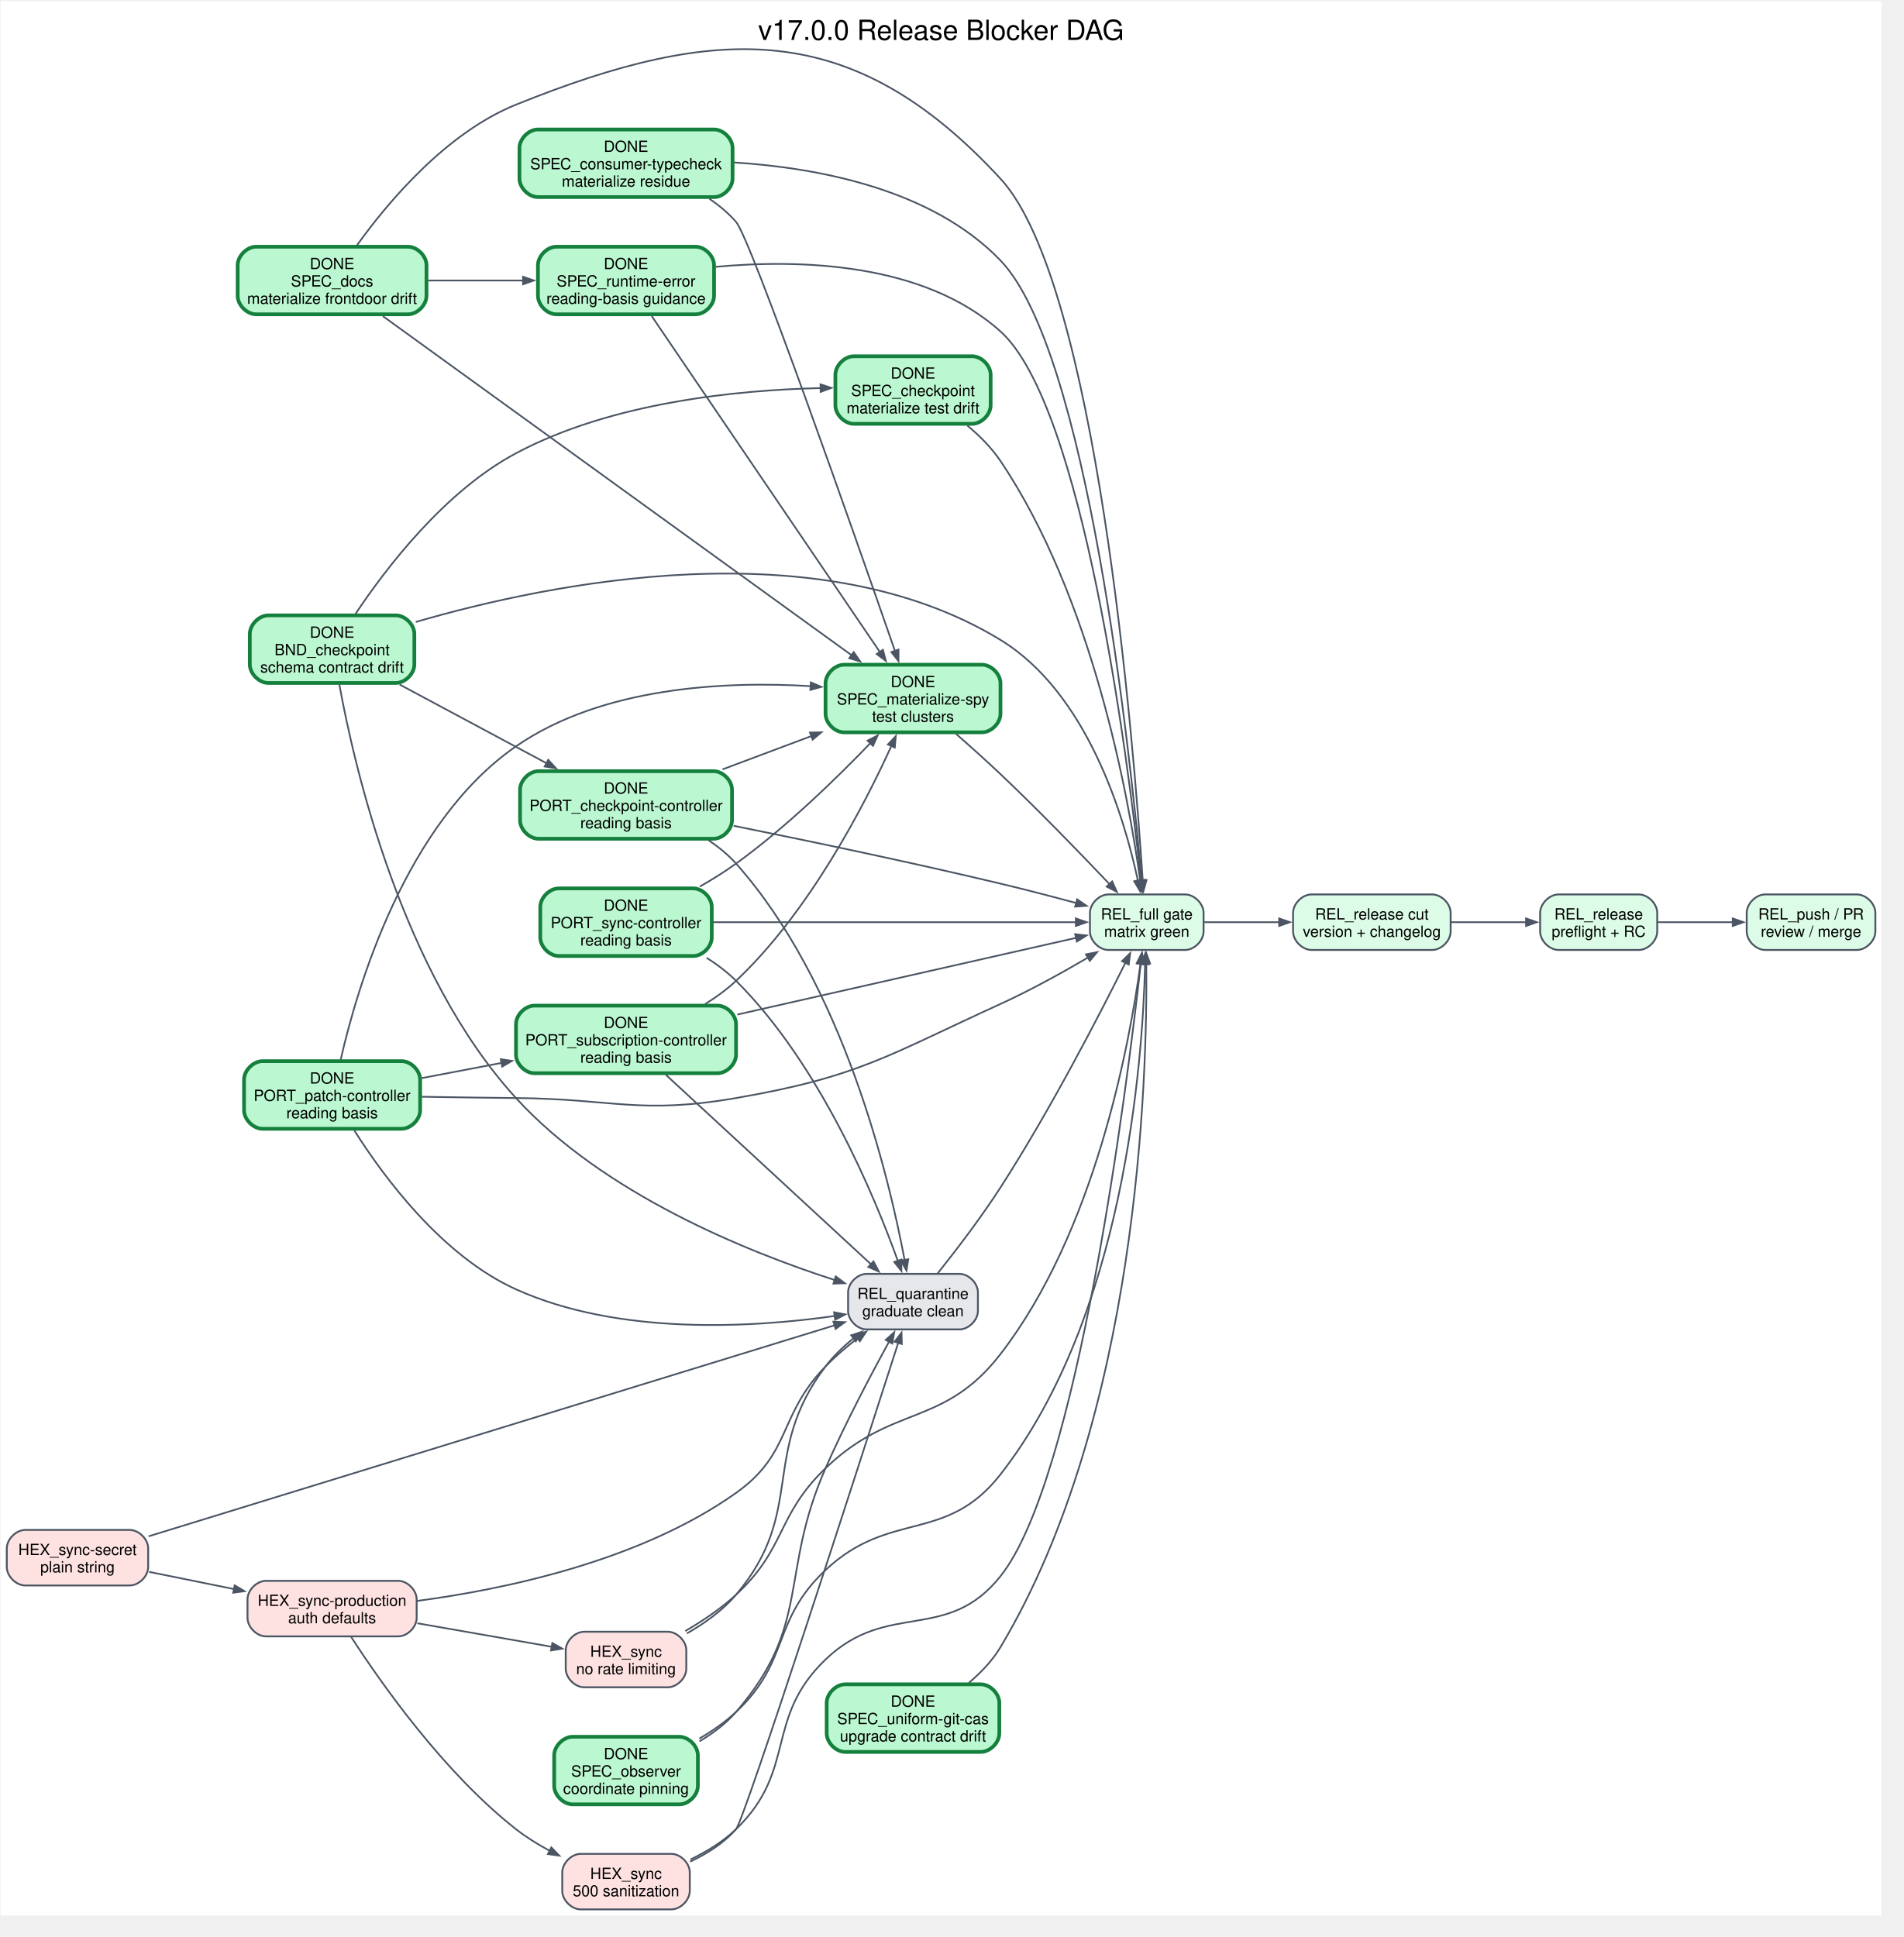
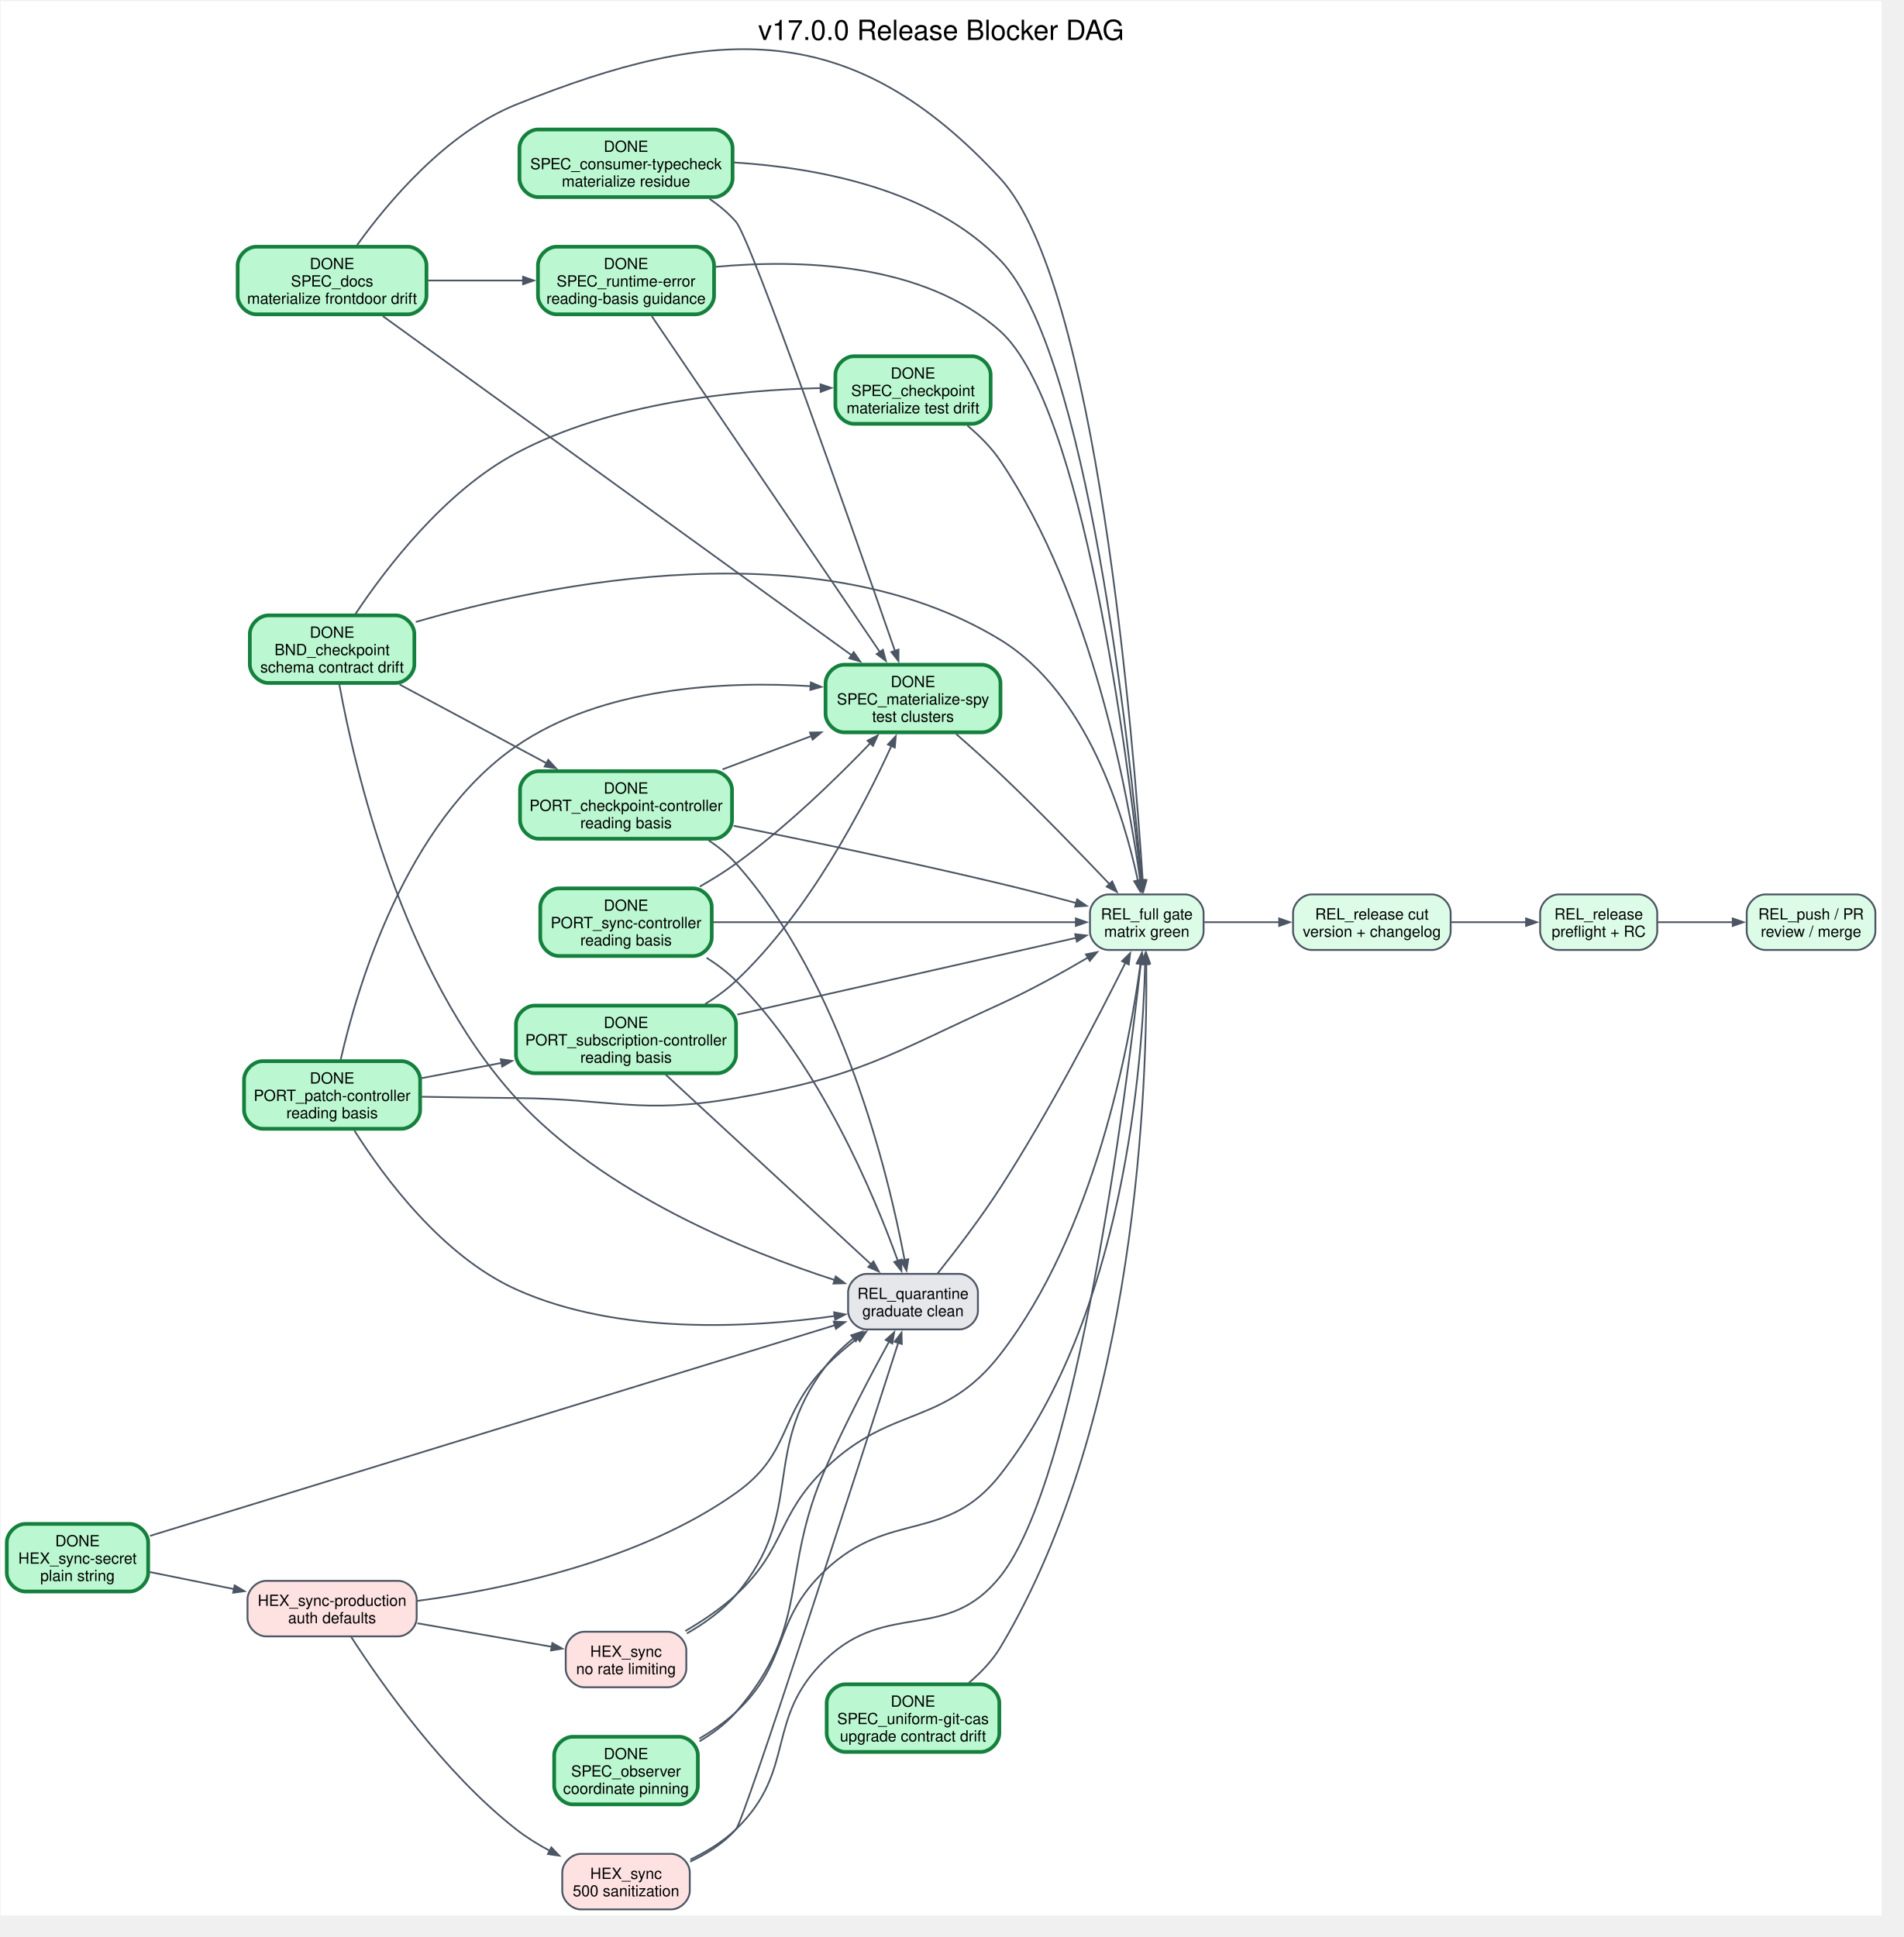
<svg xmlns="http://www.w3.org/2000/svg" width="1248pt" height="1270pt" viewBox="14.00 14.00 1234.00 1255.00">
  <g id="graph0" class="graph" transform="scale(1 1) rotate(0) translate(18.4 1251.48)">
    <polygon fill="white" stroke="none" points="-4,4 -4,-1237.08 1215.2,-1237.08 1215.2,4 -4,4" />
    <text xml:space="preserve" text-anchor="middle" x="605.6" y="-1211.98" font-family="Helvetica,sans-Serif" font-size="18.00">v17.0.0 Release Blocker DAG</text>
    <g id="node1" class="node">
      <path fill="#bbf7d0" stroke="#15803d" stroke-width="2.4" d="M458.45,-1153.91C458.45,-1153.91 344.3,-1153.91 344.3,-1153.91 338.3,-1153.91 332.3,-1147.91 332.3,-1141.91 332.3,-1141.91 332.3,-1122.09 332.3,-1122.09 332.3,-1116.09 338.3,-1110.09 344.3,-1110.09 344.3,-1110.09 458.45,-1110.09 458.45,-1110.09 464.45,-1110.09 470.45,-1116.09 470.45,-1122.09 470.45,-1122.09 470.45,-1141.91 470.45,-1141.91 470.45,-1147.91 464.45,-1153.91 458.45,-1153.91" />
      <text xml:space="preserve" text-anchor="middle" x="401.38" y="-1139.38" font-family="Helvetica,sans-Serif" font-size="10.00">DONE</text>
      <text xml:space="preserve" text-anchor="middle" x="401.38" y="-1128.12" font-family="Helvetica,sans-Serif" font-size="10.00">SPEC_consumer-typecheck</text>
      <text xml:space="preserve" text-anchor="middle" x="401.38" y="-1116.88" font-family="Helvetica,sans-Serif" font-size="10.00">materialize residue</text>
    </g>
    <g id="node9" class="node">
      <path fill="#bbf7d0" stroke="#15803d" stroke-width="2.4" d="M632.1,-806.91C632.1,-806.91 542.7,-806.91 542.7,-806.91 536.7,-806.91 530.7,-800.91 530.7,-794.91 530.7,-794.91 530.7,-775.09 530.7,-775.09 530.7,-769.09 536.7,-763.09 542.7,-763.09 542.7,-763.09 632.1,-763.09 632.1,-763.09 638.1,-763.09 644.1,-769.09 644.1,-775.09 644.1,-775.09 644.1,-794.91 644.1,-794.91 644.1,-800.91 638.1,-806.91 632.1,-806.91" />
      <text xml:space="preserve" text-anchor="middle" x="587.4" y="-792.38" font-family="Helvetica,sans-Serif" font-size="10.00">DONE</text>
      <text xml:space="preserve" text-anchor="middle" x="587.4" y="-781.12" font-family="Helvetica,sans-Serif" font-size="10.00">SPEC_materialize-spy</text>
      <text xml:space="preserve" text-anchor="middle" x="587.4" y="-769.88" font-family="Helvetica,sans-Serif" font-size="10.00">test clusters</text>
    </g>
    <g id="edge4" class="edge">
      <path fill="none" stroke="#4b5563" stroke-width="1.1" d="M455.47,-1108.94C461.83,-1104.63 467.79,-1099.66 472.7,-1094 482.29,-1082.93 549.45,-891.39 575.81,-815.55" />
      <polygon fill="#4b5563" stroke="#4b5563" stroke-width="1.1" points="578,-816.73 577.98,-809.31 573.37,-815.12 578,-816.73" />
    </g>
    <g id="node18" class="node">
      <path fill="#dcfce7" stroke="#4b5563" stroke-width="1.2" d="M763.75,-658C763.75,-658 714.1,-658 714.1,-658 708.1,-658 702.1,-652 702.1,-646 702.1,-646 702.1,-634 702.1,-634 702.1,-628 708.1,-622 714.1,-622 714.1,-622 763.75,-622 763.75,-622 769.75,-622 775.75,-628 775.75,-634 775.75,-634 775.75,-646 775.75,-646 775.75,-652 769.75,-658 763.75,-658" />
      <text xml:space="preserve" text-anchor="middle" x="738.93" y="-641.75" font-family="Helvetica,sans-Serif" font-size="10.00">REL_full gate</text>
      <text xml:space="preserve" text-anchor="middle" x="738.93" y="-630.5" font-family="Helvetica,sans-Serif" font-size="10.00">matrix green</text>
    </g>
    <g id="edge25" class="edge">
      <path fill="none" stroke="#4b5563" stroke-width="1.1" d="M471.39,-1132.53C525.78,-1129.1 599.62,-1115.28 644.1,-1069 700.43,-1010.4 728.01,-751.79 735.66,-667.01" />
      <polygon fill="#4b5563" stroke="#4b5563" stroke-width="1.1" points="738.09,-667.31 736.27,-660.12 733.21,-666.87 738.09,-667.31" />
    </g>
    <g id="node2" class="node">
      <path fill="#bbf7d0" stroke="#15803d" stroke-width="2.4" d="M260.05,-1077.91C260.05,-1077.91 161.65,-1077.91 161.65,-1077.91 155.65,-1077.91 149.65,-1071.91 149.65,-1065.91 149.65,-1065.91 149.65,-1046.09 149.65,-1046.09 149.65,-1040.09 155.65,-1034.09 161.65,-1034.09 161.65,-1034.09 260.05,-1034.09 260.05,-1034.09 266.05,-1034.09 272.05,-1040.09 272.05,-1046.09 272.05,-1046.09 272.05,-1065.91 272.05,-1065.91 272.05,-1071.91 266.05,-1077.91 260.05,-1077.91" />
      <text xml:space="preserve" text-anchor="middle" x="210.85" y="-1063.38" font-family="Helvetica,sans-Serif" font-size="10.00">DONE</text>
      <text xml:space="preserve" text-anchor="middle" x="210.85" y="-1052.12" font-family="Helvetica,sans-Serif" font-size="10.00">SPEC_docs</text>
      <text xml:space="preserve" text-anchor="middle" x="210.85" y="-1040.88" font-family="Helvetica,sans-Serif" font-size="10.00">materialize frontdoor drift</text>
    </g>
    <g id="node3" class="node">
      <path fill="#bbf7d0" stroke="#15803d" stroke-width="2.4" d="M446.45,-1077.91C446.45,-1077.91 356.3,-1077.91 356.3,-1077.91 350.3,-1077.91 344.3,-1071.91 344.3,-1065.91 344.3,-1065.91 344.3,-1046.09 344.3,-1046.09 344.3,-1040.09 350.3,-1034.09 356.3,-1034.09 356.3,-1034.09 446.45,-1034.09 446.45,-1034.09 452.45,-1034.09 458.45,-1040.09 458.45,-1046.09 458.45,-1046.09 458.45,-1065.91 458.45,-1065.91 458.45,-1071.91 452.45,-1077.91 446.45,-1077.91" />
      <text xml:space="preserve" text-anchor="middle" x="401.38" y="-1063.38" font-family="Helvetica,sans-Serif" font-size="10.00">DONE</text>
      <text xml:space="preserve" text-anchor="middle" x="401.38" y="-1052.12" font-family="Helvetica,sans-Serif" font-size="10.00">SPEC_runtime-error</text>
      <text xml:space="preserve" text-anchor="middle" x="401.38" y="-1040.88" font-family="Helvetica,sans-Serif" font-size="10.00">reading-basis guidance</text>
    </g>
    <g id="edge1" class="edge">
      <path fill="none" stroke="#4b5563" stroke-width="1.1" d="M273.06,-1056C292.81,-1056 314.79,-1056 334.84,-1056" />
      <polygon fill="#4b5563" stroke="#4b5563" stroke-width="1.1" points="334.64,-1058.45 341.64,-1056 334.64,-1053.55 334.64,-1058.45" />
    </g>
    <g id="edge5" class="edge">
      <path fill="none" stroke="#4b5563" stroke-width="1.1" d="M243.78,-1032.89C312.34,-983.3 473.37,-866.78 547.64,-813.05" />
      <polygon fill="#4b5563" stroke="#4b5563" stroke-width="1.1" points="548.96,-815.11 553.2,-809.02 546.09,-811.14 548.96,-815.11" />
    </g>
    <g id="edge26" class="edge">
      <path fill="none" stroke="#4b5563" stroke-width="1.1" d="M226.99,-1078.84C246.85,-1106.49 284.58,-1151.64 330.05,-1170 460.98,-1222.85 548.37,-1225.79 644.1,-1122 706.47,-1054.38 730.36,-758.22 736.33,-666.9" />
      <polygon fill="#4b5563" stroke="#4b5563" stroke-width="1.1" points="738.76,-667.28 736.76,-660.14 733.87,-666.97 738.76,-667.28" />
    </g>
    <g id="edge6" class="edge">
      <path fill="none" stroke="#4b5563" stroke-width="1.1" d="M418.06,-1032.89C451.34,-983.9 528.96,-869.59 566.01,-815.02" />
      <polygon fill="#4b5563" stroke="#4b5563" stroke-width="1.1" points="567.91,-816.59 569.81,-809.42 563.86,-813.84 567.91,-816.59" />
    </g>
    <g id="edge27" class="edge">
      <path fill="none" stroke="#4b5563" stroke-width="1.1" d="M459.4,-1064.86C513.69,-1069.86 594.29,-1067.85 644.1,-1023 697.74,-974.7 726.67,-746.1 735.21,-667" />
      <polygon fill="#4b5563" stroke="#4b5563" stroke-width="1.1" points="737.63,-667.42 735.93,-660.2 732.75,-666.9 737.63,-667.42" />
    </g>
    <g id="node4" class="node">
      <path fill="#bbf7d0" stroke="#15803d" stroke-width="2.4" d="M252.18,-838.91C252.18,-838.91 169.53,-838.91 169.53,-838.91 163.53,-838.91 157.53,-832.91 157.53,-826.91 157.53,-826.91 157.53,-807.09 157.53,-807.09 157.53,-801.09 163.53,-795.09 169.53,-795.09 169.53,-795.09 252.18,-795.09 252.18,-795.09 258.18,-795.09 264.18,-801.09 264.18,-807.09 264.18,-807.09 264.18,-826.91 264.18,-826.91 264.18,-832.91 258.18,-838.91 252.18,-838.91" />
      <text xml:space="preserve" text-anchor="middle" x="210.85" y="-824.38" font-family="Helvetica,sans-Serif" font-size="10.00">DONE</text>
      <text xml:space="preserve" text-anchor="middle" x="210.85" y="-813.12" font-family="Helvetica,sans-Serif" font-size="10.00">BND_checkpoint</text>
      <text xml:space="preserve" text-anchor="middle" x="210.85" y="-801.88" font-family="Helvetica,sans-Serif" font-size="10.00">schema contract drift</text>
    </g>
    <g id="node6" class="node">
      <path fill="#bbf7d0" stroke="#15803d" stroke-width="2.4" d="M458.08,-737.91C458.08,-737.91 344.68,-737.91 344.68,-737.91 338.68,-737.91 332.68,-731.91 332.68,-725.91 332.68,-725.91 332.68,-706.09 332.68,-706.09 332.68,-700.09 338.68,-694.09 344.68,-694.09 344.68,-694.09 458.08,-694.09 458.08,-694.09 464.08,-694.09 470.08,-700.09 470.08,-706.09 470.08,-706.09 470.08,-725.91 470.08,-725.91 470.08,-731.91 464.08,-737.91 458.08,-737.91" />
      <text xml:space="preserve" text-anchor="middle" x="401.38" y="-723.38" font-family="Helvetica,sans-Serif" font-size="10.00">DONE</text>
      <text xml:space="preserve" text-anchor="middle" x="401.38" y="-712.12" font-family="Helvetica,sans-Serif" font-size="10.00">PORT_checkpoint-controller</text>
      <text xml:space="preserve" text-anchor="middle" x="401.38" y="-700.88" font-family="Helvetica,sans-Serif" font-size="10.00">reading basis</text>
    </g>
    <g id="edge2" class="edge">
      <path fill="none" stroke="#4b5563" stroke-width="1.1" d="M254.63,-794.08C282.97,-778.9 320.27,-758.91 350.04,-742.96" />
      <polygon fill="#4b5563" stroke="#4b5563" stroke-width="1.1" points="350.96,-745.25 355.97,-739.79 348.64,-740.93 350.96,-745.25" />
    </g>
    <g id="node11" class="node">
      <path fill="#bbf7d0" stroke="#15803d" stroke-width="2.4" d="M625.73,-1006.91C625.73,-1006.91 549.08,-1006.91 549.08,-1006.91 543.08,-1006.91 537.08,-1000.91 537.08,-994.91 537.08,-994.91 537.08,-975.09 537.08,-975.09 537.08,-969.09 543.08,-963.09 549.08,-963.09 549.08,-963.09 625.73,-963.09 625.73,-963.09 631.73,-963.09 637.73,-969.09 637.73,-975.09 637.73,-975.09 637.73,-994.91 637.73,-994.91 637.73,-1000.91 631.73,-1006.91 625.73,-1006.91" />
      <text xml:space="preserve" text-anchor="middle" x="587.4" y="-992.38" font-family="Helvetica,sans-Serif" font-size="10.00">DONE</text>
      <text xml:space="preserve" text-anchor="middle" x="587.4" y="-981.12" font-family="Helvetica,sans-Serif" font-size="10.00">SPEC_checkpoint</text>
      <text xml:space="preserve" text-anchor="middle" x="587.4" y="-969.88" font-family="Helvetica,sans-Serif" font-size="10.00">materialize test drift</text>
    </g>
    <g id="edge11" class="edge">
      <path fill="none" stroke="#4b5563" stroke-width="1.1" d="M226.06,-839.9C245.6,-869.24 283.67,-919.27 330.05,-944 391.96,-977.02 473.37,-985.04 527.67,-986.26" />
      <polygon fill="#4b5563" stroke="#4b5563" stroke-width="1.1" points="527.44,-988.7 534.48,-986.37 527.52,-983.8 527.44,-988.7" />
    </g>
    <g id="node17" class="node">
      <path fill="#e5e7eb" stroke="#4b5563" stroke-width="1.2" d="M617.48,-412C617.48,-412 557.33,-412 557.33,-412 551.33,-412 545.33,-406 545.33,-400 545.33,-400 545.33,-388 545.33,-388 545.33,-382 551.33,-376 557.33,-376 557.33,-376 617.48,-376 617.48,-376 623.48,-376 629.48,-382 629.48,-388 629.48,-388 629.48,-400 629.48,-400 629.48,-406 623.48,-412 617.48,-412" />
      <text xml:space="preserve" text-anchor="middle" x="587.4" y="-395.75" font-family="Helvetica,sans-Serif" font-size="10.00">REL_quarantine</text>
      <text xml:space="preserve" text-anchor="middle" x="587.4" y="-384.5" font-family="Helvetica,sans-Serif" font-size="10.00">graduate clean</text>
    </g>
    <g id="edge15" class="edge">
      <path fill="none" stroke="#4b5563" stroke-width="1.1" d="M215.56,-794.08C225.26,-740.82 255.92,-607.1 330.05,-526 386.87,-463.84 479.71,-426.38 536.7,-407.99" />
      <polygon fill="#4b5563" stroke="#4b5563" stroke-width="1.1" points="537.31,-410.37 543.25,-405.92 535.83,-405.69 537.31,-410.37" />
    </g>
    <g id="edge28" class="edge">
      <path fill="none" stroke="#4b5563" stroke-width="1.1" d="M265.11,-834.63C351.71,-859.83 525.3,-895.59 644.1,-823 700.27,-788.67 724.2,-708.86 733.19,-666.89" />
      <polygon fill="#4b5563" stroke="#4b5563" stroke-width="1.1" points="735.57,-667.52 734.56,-660.17 730.76,-666.54 735.57,-667.52" />
    </g>
    <g id="node5" class="node">
      <path fill="#bbf7d0" stroke="#15803d" stroke-width="2.4" d="M255.93,-549.91C255.93,-549.91 165.78,-549.91 165.78,-549.91 159.78,-549.91 153.78,-543.91 153.78,-537.91 153.78,-537.91 153.78,-518.08 153.78,-518.08 153.78,-512.09 159.78,-506.08 165.78,-506.08 165.78,-506.08 255.93,-506.08 255.93,-506.08 261.93,-506.08 267.93,-512.08 267.93,-518.08 267.93,-518.08 267.93,-537.91 267.93,-537.91 267.93,-543.91 261.93,-549.91 255.93,-549.91" />
      <text xml:space="preserve" text-anchor="middle" x="210.85" y="-535.38" font-family="Helvetica,sans-Serif" font-size="10.00">DONE</text>
      <text xml:space="preserve" text-anchor="middle" x="210.85" y="-524.12" font-family="Helvetica,sans-Serif" font-size="10.00">PORT_patch-controller</text>
      <text xml:space="preserve" text-anchor="middle" x="210.85" y="-512.88" font-family="Helvetica,sans-Serif" font-size="10.00">reading basis</text>
    </g>
    <g id="node7" class="node">
      <path fill="#bbf7d0" stroke="#15803d" stroke-width="2.4" d="M460.7,-585.91C460.7,-585.91 342.05,-585.91 342.05,-585.91 336.05,-585.91 330.05,-579.91 330.05,-573.91 330.05,-573.91 330.05,-554.09 330.05,-554.09 330.05,-548.09 336.05,-542.09 342.05,-542.09 342.05,-542.09 460.7,-542.09 460.7,-542.09 466.7,-542.09 472.7,-548.09 472.7,-554.09 472.7,-554.09 472.7,-573.91 472.7,-573.91 472.7,-579.91 466.7,-585.91 460.7,-585.91" />
      <text xml:space="preserve" text-anchor="middle" x="401.38" y="-571.38" font-family="Helvetica,sans-Serif" font-size="10.00">DONE</text>
      <text xml:space="preserve" text-anchor="middle" x="401.38" y="-560.12" font-family="Helvetica,sans-Serif" font-size="10.00">PORT_subscription-controller</text>
      <text xml:space="preserve" text-anchor="middle" x="401.38" y="-548.88" font-family="Helvetica,sans-Serif" font-size="10.00">reading basis</text>
    </g>
    <g id="edge3" class="edge">
      <path fill="none" stroke="#4b5563" stroke-width="1.1" d="M268.93,-538.9C285.22,-542.01 303.29,-545.46 320.68,-548.78" />
      <polygon fill="#4b5563" stroke="#4b5563" stroke-width="1.1" points="320.18,-551.18 327.51,-550.09 321.1,-546.37 320.18,-551.18" />
    </g>
    <g id="edge7" class="edge">
      <path fill="none" stroke="#4b5563" stroke-width="1.1" d="M216.44,-550.94C227.13,-597.86 258.47,-704.54 330.05,-754 386,-792.66 465.67,-796.39 521.29,-793.01" />
      <polygon fill="#4b5563" stroke="#4b5563" stroke-width="1.1" points="521.18,-795.47 528,-792.55 520.85,-790.58 521.18,-795.47" />
    </g>
    <g id="edge16" class="edge">
      <path fill="none" stroke="#4b5563" stroke-width="1.1" d="M225.33,-504.89C244.33,-474.84 282.08,-423.67 330.05,-402 396.69,-371.9 483.32,-377.12 536.87,-384.74" />
      <polygon fill="#4b5563" stroke="#4b5563" stroke-width="1.1" points="536.24,-387.12 543.52,-385.73 536.96,-382.28 536.24,-387.12" />
    </g>
    <g id="edge29" class="edge">
      <path fill="none" stroke="#4b5563" stroke-width="1.1" d="M268.96,-526.84C288.35,-526.5 310.14,-526.17 330.05,-526 393.45,-525.46 410.22,-515.21 472.7,-526 552.38,-539.76 570.54,-553.44 644.1,-587 663.46,-595.83 684.14,-607.28 701.14,-617.28" />
      <polygon fill="#4b5563" stroke="#4b5563" stroke-width="1.1" points="699.49,-619.14 706.76,-620.61 701.99,-614.93 699.49,-619.14" />
    </g>
    <g id="edge8" class="edge">
      <path fill="none" stroke="#4b5563" stroke-width="1.1" d="M463.91,-739.07C482.47,-746.03 502.89,-753.69 521.65,-760.72" />
      <polygon fill="#4b5563" stroke="#4b5563" stroke-width="1.1" points="520.61,-762.95 528.02,-763.11 522.33,-758.36 520.61,-762.95" />
    </g>
    <g id="edge17" class="edge">
      <path fill="none" stroke="#4b5563" stroke-width="1.1" d="M454.96,-693.05C461.48,-688.7 467.62,-683.7 472.7,-678 541.83,-600.45 571.7,-475.6 581.95,-421.01" />
      <polygon fill="#4b5563" stroke="#4b5563" stroke-width="1.1" points="584.34,-421.53 583.18,-414.2 579.52,-420.65 584.34,-421.53" />
    </g>
    <g id="edge30" class="edge">
      <path fill="none" stroke="#4b5563" stroke-width="1.1" d="M471.1,-702.5C519.59,-692.73 586.01,-678.86 644.1,-665 660.3,-661.14 677.96,-656.53 693.56,-652.33" />
      <polygon fill="#4b5563" stroke="#4b5563" stroke-width="1.1" points="693.78,-654.81 699.89,-650.62 692.5,-650.08 693.78,-654.81" />
    </g>
    <g id="edge9" class="edge">
      <path fill="none" stroke="#4b5563" stroke-width="1.1" d="M452.62,-586.91C459.79,-591.34 466.74,-596.39 472.7,-602 520.19,-646.7 555.74,-715.41 573.58,-754.68" />
      <polygon fill="#4b5563" stroke="#4b5563" stroke-width="1.1" points="571.13,-755.22 576.23,-760.61 575.61,-753.22 571.13,-755.22" />
    </g>
    <g id="edge18" class="edge">
      <path fill="none" stroke="#4b5563" stroke-width="1.1" d="M427.19,-541.07C461.92,-508.99 524.72,-450.97 560.19,-418.22" />
      <polygon fill="#4b5563" stroke="#4b5563" stroke-width="1.1" points="561.77,-420.08 565.25,-413.53 558.45,-416.49 561.77,-420.08" />
    </g>
    <g id="edge31" class="edge">
      <path fill="none" stroke="#4b5563" stroke-width="1.1" d="M473.54,-580.12C539.96,-595.16 637.03,-617.15 693.21,-629.87" />
      <polygon fill="#4b5563" stroke="#4b5563" stroke-width="1.1" points="692.53,-632.23 699.9,-631.39 693.62,-627.45 692.53,-632.23" />
    </g>
    <g id="node8" class="node">
      <path fill="#bbf7d0" stroke="#15803d" stroke-width="2.4" d="M444.95,-661.91C444.95,-661.91 357.8,-661.91 357.8,-661.91 351.8,-661.91 345.8,-655.91 345.8,-649.91 345.8,-649.91 345.8,-630.09 345.8,-630.09 345.8,-624.09 351.8,-618.09 357.8,-618.09 357.8,-618.09 444.95,-618.09 444.95,-618.09 450.95,-618.09 456.95,-624.09 456.95,-630.09 456.95,-630.09 456.95,-649.91 456.95,-649.91 456.95,-655.91 450.95,-661.91 444.95,-661.91" />
      <text xml:space="preserve" text-anchor="middle" x="401.38" y="-647.38" font-family="Helvetica,sans-Serif" font-size="10.00">DONE</text>
      <text xml:space="preserve" text-anchor="middle" x="401.38" y="-636.12" font-family="Helvetica,sans-Serif" font-size="10.00">PORT_sync-controller</text>
      <text xml:space="preserve" text-anchor="middle" x="401.38" y="-624.88" font-family="Helvetica,sans-Serif" font-size="10.00">reading basis</text>
    </g>
    <g id="edge10" class="edge">
      <path fill="none" stroke="#4b5563" stroke-width="1.1" d="M449.19,-663.08C457.25,-667.67 465.39,-672.72 472.7,-678 505.04,-701.35 537.78,-733.21 559.76,-756.08" />
      <polygon fill="#4b5563" stroke="#4b5563" stroke-width="1.1" points="557.92,-757.7 564.52,-761.08 561.46,-754.32 557.92,-757.7" />
    </g>
    <g id="edge19" class="edge">
      <path fill="none" stroke="#4b5563" stroke-width="1.1" d="M453.63,-616.93C460.5,-612.56 467.09,-607.58 472.7,-602 526.85,-548.11 562.25,-463.01 577.62,-420.3" />
      <polygon fill="#4b5563" stroke="#4b5563" stroke-width="1.1" points="579.86,-421.33 579.88,-413.91 575.24,-419.7 579.86,-421.33" />
    </g>
    <g id="edge32" class="edge">
      <path fill="none" stroke="#4b5563" stroke-width="1.1" d="M457.78,-640C523.61,-640 632.13,-640 692.98,-640" />
      <polygon fill="#4b5563" stroke="#4b5563" stroke-width="1.1" points="692.94,-642.45 699.94,-640 692.94,-637.55 692.94,-642.45" />
    </g>
    <g id="edge33" class="edge">
      <path fill="none" stroke="#4b5563" stroke-width="1.1" d="M615.4,-761.97C624.64,-753.9 634.94,-744.69 644.1,-736 668.96,-712.41 696.23,-684.23 714.93,-664.53" />
      <polygon fill="#4b5563" stroke="#4b5563" stroke-width="1.1" points="716.51,-666.43 719.54,-659.66 712.95,-663.06 716.51,-666.43" />
    </g>
    <g id="node10" class="node">
      <path fill="#bbf7d0" stroke="#15803d" stroke-width="2.4" d="M435.95,-111.91C435.95,-111.91 366.8,-111.91 366.8,-111.91 360.8,-111.91 354.8,-105.91 354.8,-99.91 354.8,-99.91 354.8,-80.09 354.8,-80.09 354.8,-74.09 360.8,-68.09 366.8,-68.09 366.8,-68.09 435.95,-68.09 435.95,-68.09 441.95,-68.09 447.95,-74.09 447.95,-80.09 447.95,-80.09 447.95,-99.91 447.95,-99.91 447.95,-105.91 441.95,-111.91 435.95,-111.91" />
      <text xml:space="preserve" text-anchor="middle" x="401.38" y="-97.38" font-family="Helvetica,sans-Serif" font-size="10.00">DONE</text>
      <text xml:space="preserve" text-anchor="middle" x="401.38" y="-86.12" font-family="Helvetica,sans-Serif" font-size="10.00">SPEC_observer</text>
      <text xml:space="preserve" text-anchor="middle" x="401.38" y="-74.88" font-family="Helvetica,sans-Serif" font-size="10.00">coordinate pinning</text>
    </g>
    <g id="edge20" class="edge">
      <path fill="none" stroke="#4b5563" stroke-width="1.1" d="M449,-108.97C457.74,-114.14 466.16,-120.45 472.7,-128 521.66,-184.55 500.61,-217.52 530.7,-286 543.32,-314.73 560.08,-346.53 571.91,-368.14" />
      <polygon fill="#4b5563" stroke="#4b5563" stroke-width="1.1" points="569.7,-369.2 575.22,-374.15 573.99,-366.84 569.7,-369.2" />
    </g>
    <g id="edge34" class="edge">
      <path fill="none" stroke="#4b5563" stroke-width="1.1" d="M448.93,-110.74C457.37,-115.68 465.71,-121.46 472.7,-128 508.01,-161.01 495.48,-186.9 530.7,-220 572.56,-259.34 608.73,-236.74 644.1,-282 724.21,-384.5 736.29,-548.81 737.84,-613.04" />
      <polygon fill="#4b5563" stroke="#4b5563" stroke-width="1.1" points="735.39,-612.8 737.97,-619.76 740.29,-612.71 735.39,-612.8" />
    </g>
    <g id="edge35" class="edge">
      <path fill="none" stroke="#4b5563" stroke-width="1.1" d="M622.66,-961.96C630.58,-955.32 638.36,-947.53 644.1,-939 703.65,-850.49 727.02,-722.15 734.7,-666.92" />
      <polygon fill="#4b5563" stroke="#4b5563" stroke-width="1.1" points="737.12,-667.31 735.62,-660.05 732.26,-666.66 737.12,-667.31" />
    </g>
    <g id="node12" class="node">
      <path fill="#bbf7d0" stroke="#15803d" stroke-width="2.4" d="M631.35,-145.91C631.35,-145.91 543.45,-145.91 543.45,-145.91 537.45,-145.91 531.45,-139.91 531.45,-133.91 531.45,-133.91 531.45,-114.09 531.45,-114.09 531.45,-108.09 537.45,-102.09 543.45,-102.09 543.45,-102.09 631.35,-102.09 631.35,-102.09 637.35,-102.09 643.35,-108.09 643.35,-114.09 643.35,-114.09 643.35,-133.91 643.35,-133.91 643.35,-139.91 637.35,-145.91 631.35,-145.91" />
      <text xml:space="preserve" text-anchor="middle" x="587.4" y="-131.38" font-family="Helvetica,sans-Serif" font-size="10.00">DONE</text>
      <text xml:space="preserve" text-anchor="middle" x="587.4" y="-120.12" font-family="Helvetica,sans-Serif" font-size="10.00">SPEC_uniform-git-cas</text>
      <text xml:space="preserve" text-anchor="middle" x="587.4" y="-108.88" font-family="Helvetica,sans-Serif" font-size="10.00">upgrade contract drift</text>
    </g>
    <g id="edge36" class="edge">
      <path fill="none" stroke="#4b5563" stroke-width="1.1" d="M623.59,-146.87C631.4,-153.47 638.89,-161.28 644.1,-170 733.33,-319.27 739.4,-538.08 738.62,-613.39" />
      <polygon fill="#4b5563" stroke="#4b5563" stroke-width="1.1" points="736.17,-613.15 738.52,-620.18 741.07,-613.22 736.17,-613.15" />
    </g>
    <g id="node13" class="node">
-       <path fill="#fee2e2" stroke="#4b5563" stroke-width="1.2" d="M79.65,-246C79.65,-246 12,-246 12,-246 6,-246 0,-240 0,-234 0,-234 0,-222 0,-222 0,-216 6,-210 12,-210 12,-210 79.65,-210 79.65,-210 85.65,-210 91.65,-216 91.65,-222 91.65,-222 91.65,-234 91.65,-234 91.65,-240 85.65,-246 79.65,-246" />
-       <text xml:space="preserve" text-anchor="middle" x="45.83" y="-229.75" font-family="Helvetica,sans-Serif" font-size="10.00">HEX_sync-secret</text>
-       <text xml:space="preserve" text-anchor="middle" x="45.83" y="-218.5" font-family="Helvetica,sans-Serif" font-size="10.00">plain string</text>
+       <path fill="#bbf7d0" stroke="#15803d" stroke-width="2.4" d="M79.65,-249.91C79.65,-249.91 12,-249.91 12,-249.91 6,-249.91 0,-243.91 0,-237.91 0,-237.91 0,-218.09 0,-218.09 0,-212.09 6,-206.09 12,-206.09 12,-206.09 79.65,-206.09 79.65,-206.09 85.65,-206.09 91.65,-212.09 91.65,-218.09 91.65,-218.09 91.65,-237.91 91.65,-237.91 91.65,-243.91 85.65,-249.91 79.65,-249.91" />
+       <text xml:space="preserve" text-anchor="middle" x="45.83" y="-235.38" font-family="Helvetica,sans-Serif" font-size="10.00">DONE</text>
+       <text xml:space="preserve" text-anchor="middle" x="45.83" y="-224.12" font-family="Helvetica,sans-Serif" font-size="10.00">HEX_sync-secret</text>
+       <text xml:space="preserve" text-anchor="middle" x="45.83" y="-212.88" font-family="Helvetica,sans-Serif" font-size="10.00">plain string</text>
    </g>
    <g id="node14" class="node">
      <path fill="#fee2e2" stroke="#4b5563" stroke-width="1.2" d="M253.68,-213C253.68,-213 168.03,-213 168.03,-213 162.03,-213 156.03,-207 156.03,-201 156.03,-201 156.03,-189 156.03,-189 156.03,-183 162.03,-177 168.03,-177 168.03,-177 253.68,-177 253.68,-177 259.68,-177 265.68,-183 265.68,-189 265.68,-189 265.68,-201 265.68,-201 265.68,-207 259.68,-213 253.68,-213" />
      <text xml:space="preserve" text-anchor="middle" x="210.85" y="-196.75" font-family="Helvetica,sans-Serif" font-size="10.00">HEX_sync-production</text>
      <text xml:space="preserve" text-anchor="middle" x="210.85" y="-185.5" font-family="Helvetica,sans-Serif" font-size="10.00">auth defaults</text>
    </g>
    <g id="edge12" class="edge">
-       <path fill="none" stroke="#4b5563" stroke-width="1.1" d="M92.24,-218.81C109.31,-215.35 129.04,-211.36 147.39,-207.64" />
-       <polygon fill="#4b5563" stroke="#4b5563" stroke-width="1.1" points="147.71,-210.08 154.09,-206.29 146.74,-205.28 147.71,-210.08" />
+       <path fill="none" stroke="#4b5563" stroke-width="1.1" d="M92.67,-218.72C109.66,-215.28 129.22,-211.32 147.43,-207.63" />
+       <polygon fill="#4b5563" stroke="#4b5563" stroke-width="1.1" points="147.69,-210.08 154.06,-206.29 146.71,-205.28 147.69,-210.08" />
    </g>
    <g id="edge21" class="edge">
-       <path fill="none" stroke="#4b5563" stroke-width="1.1" d="M91.9,-241.87C192.02,-272.67 432.3,-346.59 536.64,-378.69" />
-       <polygon fill="#4b5563" stroke="#4b5563" stroke-width="1.1" points="535.81,-381 543.22,-380.72 537.25,-376.32 535.81,-381" />
+       <path fill="none" stroke="#4b5563" stroke-width="1.1" d="M92.83,-242.15C193.57,-273.15 432.96,-346.79 536.86,-378.76" />
+       <polygon fill="#4b5563" stroke="#4b5563" stroke-width="1.1" points="536,-381.06 543.41,-380.77 537.44,-376.37 536,-381.06" />
    </g>
    <g id="node15" class="node">
      <path fill="#fee2e2" stroke="#4b5563" stroke-width="1.2" d="M428.45,-180C428.45,-180 374.3,-180 374.3,-180 368.3,-180 362.3,-174 362.3,-168 362.3,-168 362.3,-156 362.3,-156 362.3,-150 368.3,-144 374.3,-144 374.3,-144 428.45,-144 428.45,-144 434.45,-144 440.45,-150 440.45,-156 440.45,-156 440.45,-168 440.45,-168 440.45,-174 434.45,-180 428.45,-180" />
      <text xml:space="preserve" text-anchor="middle" x="401.38" y="-163.75" font-family="Helvetica,sans-Serif" font-size="10.00">HEX_sync</text>
      <text xml:space="preserve" text-anchor="middle" x="401.38" y="-152.5" font-family="Helvetica,sans-Serif" font-size="10.00">no rate limiting</text>
    </g>
    <g id="edge13" class="edge">
      <path fill="none" stroke="#4b5563" stroke-width="1.1" d="M266.13,-185.5C293.71,-180.67 326.9,-174.86 353.37,-170.23" />
      <polygon fill="#4b5563" stroke="#4b5563" stroke-width="1.1" points="353.61,-172.67 360.08,-169.05 352.76,-167.85 353.61,-172.67" />
    </g>
    <g id="node16" class="node">
      <path fill="#fee2e2" stroke="#4b5563" stroke-width="1.2" d="M430.7,-36C430.7,-36 372.05,-36 372.05,-36 366.05,-36 360.05,-30 360.05,-24 360.05,-24 360.05,-12 360.05,-12 360.05,-6 366.05,0 372.05,0 372.05,0 430.7,0 430.7,0 436.7,0 442.7,-6 442.7,-12 442.7,-12 442.7,-24 442.7,-24 442.7,-30 436.7,-36 430.7,-36" />
      <text xml:space="preserve" text-anchor="middle" x="401.38" y="-19.75" font-family="Helvetica,sans-Serif" font-size="10.00">HEX_sync</text>
      <text xml:space="preserve" text-anchor="middle" x="401.38" y="-8.5" font-family="Helvetica,sans-Serif" font-size="10.00">500 sanitization</text>
    </g>
    <g id="edge14" class="edge">
      <path fill="none" stroke="#4b5563" stroke-width="1.1" d="M223.26,-176.59C242.32,-147.08 283.17,-88.78 330.05,-52 336.69,-46.79 344.26,-42.1 351.92,-37.99" />
      <polygon fill="#4b5563" stroke="#4b5563" stroke-width="1.1" points="352.97,-40.21 358.08,-34.84 350.74,-35.84 352.97,-40.21" />
    </g>
    <g id="edge22" class="edge">
      <path fill="none" stroke="#4b5563" stroke-width="1.1" d="M266.1,-200C322.27,-207.45 410.37,-225.73 472.7,-270 509.09,-295.85 499.62,-319.96 530.7,-352 537.03,-358.52 544.43,-364.83 551.73,-370.49" />
      <polygon fill="#4b5563" stroke="#4b5563" stroke-width="1.1" points="549.98,-372.24 557.05,-374.49 552.93,-368.32 549.98,-372.24" />
    </g>
    <g id="edge23" class="edge">
      <path fill="none" stroke="#4b5563" stroke-width="1.1" d="M440.84,-178.92C452.28,-185.43 464.06,-193.8 472.7,-204 518.37,-257.9 487.99,-295.72 530.7,-352 535.81,-358.73 542.26,-364.91 548.96,-370.34" />
      <polygon fill="#4b5563" stroke="#4b5563" stroke-width="1.1" points="547.33,-372.18 554.37,-374.5 550.31,-368.29 547.33,-372.18" />
    </g>
    <g id="edge37" class="edge">
      <path fill="none" stroke="#4b5563" stroke-width="1.1" d="M439.8,-180.47C451.06,-187.02 462.99,-195.02 472.7,-204 505.46,-234.32 498.55,-255.03 530.7,-286 574.04,-327.75 607.3,-312.38 644.1,-360 705.15,-438.99 727.61,-559.83 734.87,-613.14" />
      <polygon fill="#4b5563" stroke="#4b5563" stroke-width="1.1" points="732.43,-613.41 735.76,-620.04 737.29,-612.78 732.43,-613.41" />
    </g>
    <g id="edge24" class="edge">
      <path fill="none" stroke="#4b5563" stroke-width="1.1" d="M442.94,-30.95C453.81,-36.06 464.74,-42.93 472.7,-52 478.17,-58.22 552.4,-288.21 577.88,-367.47" />
      <polygon fill="#4b5563" stroke="#4b5563" stroke-width="1.1" points="575.49,-368.02 579.96,-373.93 580.15,-366.52 575.49,-368.02" />
    </g>
    <g id="edge38" class="edge">
      <path fill="none" stroke="#4b5563" stroke-width="1.1" d="M443.12,-32.35C453.62,-37.4 464.31,-43.9 472.7,-52 512.46,-90.39 490.83,-123.72 530.7,-162 570.97,-200.66 609.34,-172.32 644.1,-216 694.03,-278.76 725.77,-530.04 735.07,-613.15" />
      <polygon fill="#4b5563" stroke="#4b5563" stroke-width="1.1" points="732.61,-613.21 735.82,-619.9 737.48,-612.67 732.61,-613.21" />
    </g>
    <g id="edge39" class="edge">
      <path fill="none" stroke="#4b5563" stroke-width="1.1" d="M603.37,-412.32C615.06,-426.97 631.39,-448.26 644.1,-468 676.16,-517.77 708,-579.37 725.09,-613.71" />
      <polygon fill="#4b5563" stroke="#4b5563" stroke-width="1.1" points="722.87,-614.74 728.17,-619.93 727.26,-612.57 722.87,-614.74" />
    </g>
    <g id="node19" class="node">
      <path fill="#dcfce7" stroke="#4b5563" stroke-width="1.2" d="M923.9,-658C923.9,-658 845.75,-658 845.75,-658 839.75,-658 833.75,-652 833.75,-646 833.75,-646 833.75,-634 833.75,-634 833.75,-628 839.75,-622 845.75,-622 845.75,-622 923.9,-622 923.9,-622 929.9,-622 935.9,-628 935.9,-634 935.9,-634 935.9,-646 935.9,-646 935.9,-652 929.9,-658 923.9,-658" />
      <text xml:space="preserve" text-anchor="middle" x="884.83" y="-641.75" font-family="Helvetica,sans-Serif" font-size="10.00">REL_release cut</text>
      <text xml:space="preserve" text-anchor="middle" x="884.83" y="-630.5" font-family="Helvetica,sans-Serif" font-size="10.00">version + changelog</text>
    </g>
    <g id="edge40" class="edge">
      <path fill="none" stroke="#4b5563" stroke-width="1.1" d="M776.24,-640C790.98,-640 808.4,-640 824.88,-640" />
      <polygon fill="#4b5563" stroke="#4b5563" stroke-width="1.1" points="824.73,-642.45 831.73,-640 824.73,-637.55 824.73,-642.45" />
    </g>
    <g id="node20" class="node">
      <path fill="#dcfce7" stroke="#4b5563" stroke-width="1.2" d="M1057.8,-658C1057.8,-658 1005.9,-658 1005.9,-658 999.9,-658 993.9,-652 993.9,-646 993.9,-646 993.9,-634 993.9,-634 993.9,-628 999.9,-622 1005.9,-622 1005.9,-622 1057.8,-622 1057.8,-622 1063.8,-622 1069.8,-628 1069.8,-634 1069.8,-634 1069.8,-646 1069.8,-646 1069.8,-652 1063.8,-658 1057.8,-658" />
      <text xml:space="preserve" text-anchor="middle" x="1031.85" y="-641.75" font-family="Helvetica,sans-Serif" font-size="10.00">REL_release</text>
      <text xml:space="preserve" text-anchor="middle" x="1031.85" y="-630.5" font-family="Helvetica,sans-Serif" font-size="10.00">preflight + RC</text>
    </g>
    <g id="edge41" class="edge">
      <path fill="none" stroke="#4b5563" stroke-width="1.1" d="M936.14,-640C952.02,-640 969.46,-640 985.01,-640" />
      <polygon fill="#4b5563" stroke="#4b5563" stroke-width="1.1" points="984.77,-642.45 991.77,-640 984.77,-637.55 984.77,-642.45" />
    </g>
    <g id="node21" class="node">
      <path fill="#dcfce7" stroke="#4b5563" stroke-width="1.2" d="M1199.2,-658C1199.2,-658 1139.8,-658 1139.8,-658 1133.8,-658 1127.8,-652 1127.8,-646 1127.8,-646 1127.8,-634 1127.8,-634 1127.8,-628 1133.8,-622 1139.8,-622 1139.8,-622 1199.2,-622 1199.2,-622 1205.2,-622 1211.2,-628 1211.2,-634 1211.2,-634 1211.2,-646 1211.2,-646 1211.2,-652 1205.2,-658 1199.2,-658" />
      <text xml:space="preserve" text-anchor="middle" x="1169.5" y="-641.75" font-family="Helvetica,sans-Serif" font-size="10.00">REL_push / PR</text>
      <text xml:space="preserve" text-anchor="middle" x="1169.5" y="-630.5" font-family="Helvetica,sans-Serif" font-size="10.00">review / merge</text>
    </g>
    <g id="edge42" class="edge">
      <path fill="none" stroke="#4b5563" stroke-width="1.1" d="M1070.28,-640C1085.37,-640 1102.99,-640 1119.11,-640" />
      <polygon fill="#4b5563" stroke="#4b5563" stroke-width="1.1" points="1118.72,-642.45 1125.72,-640 1118.72,-637.55 1118.72,-642.45" />
    </g>
  </g>
</svg>
